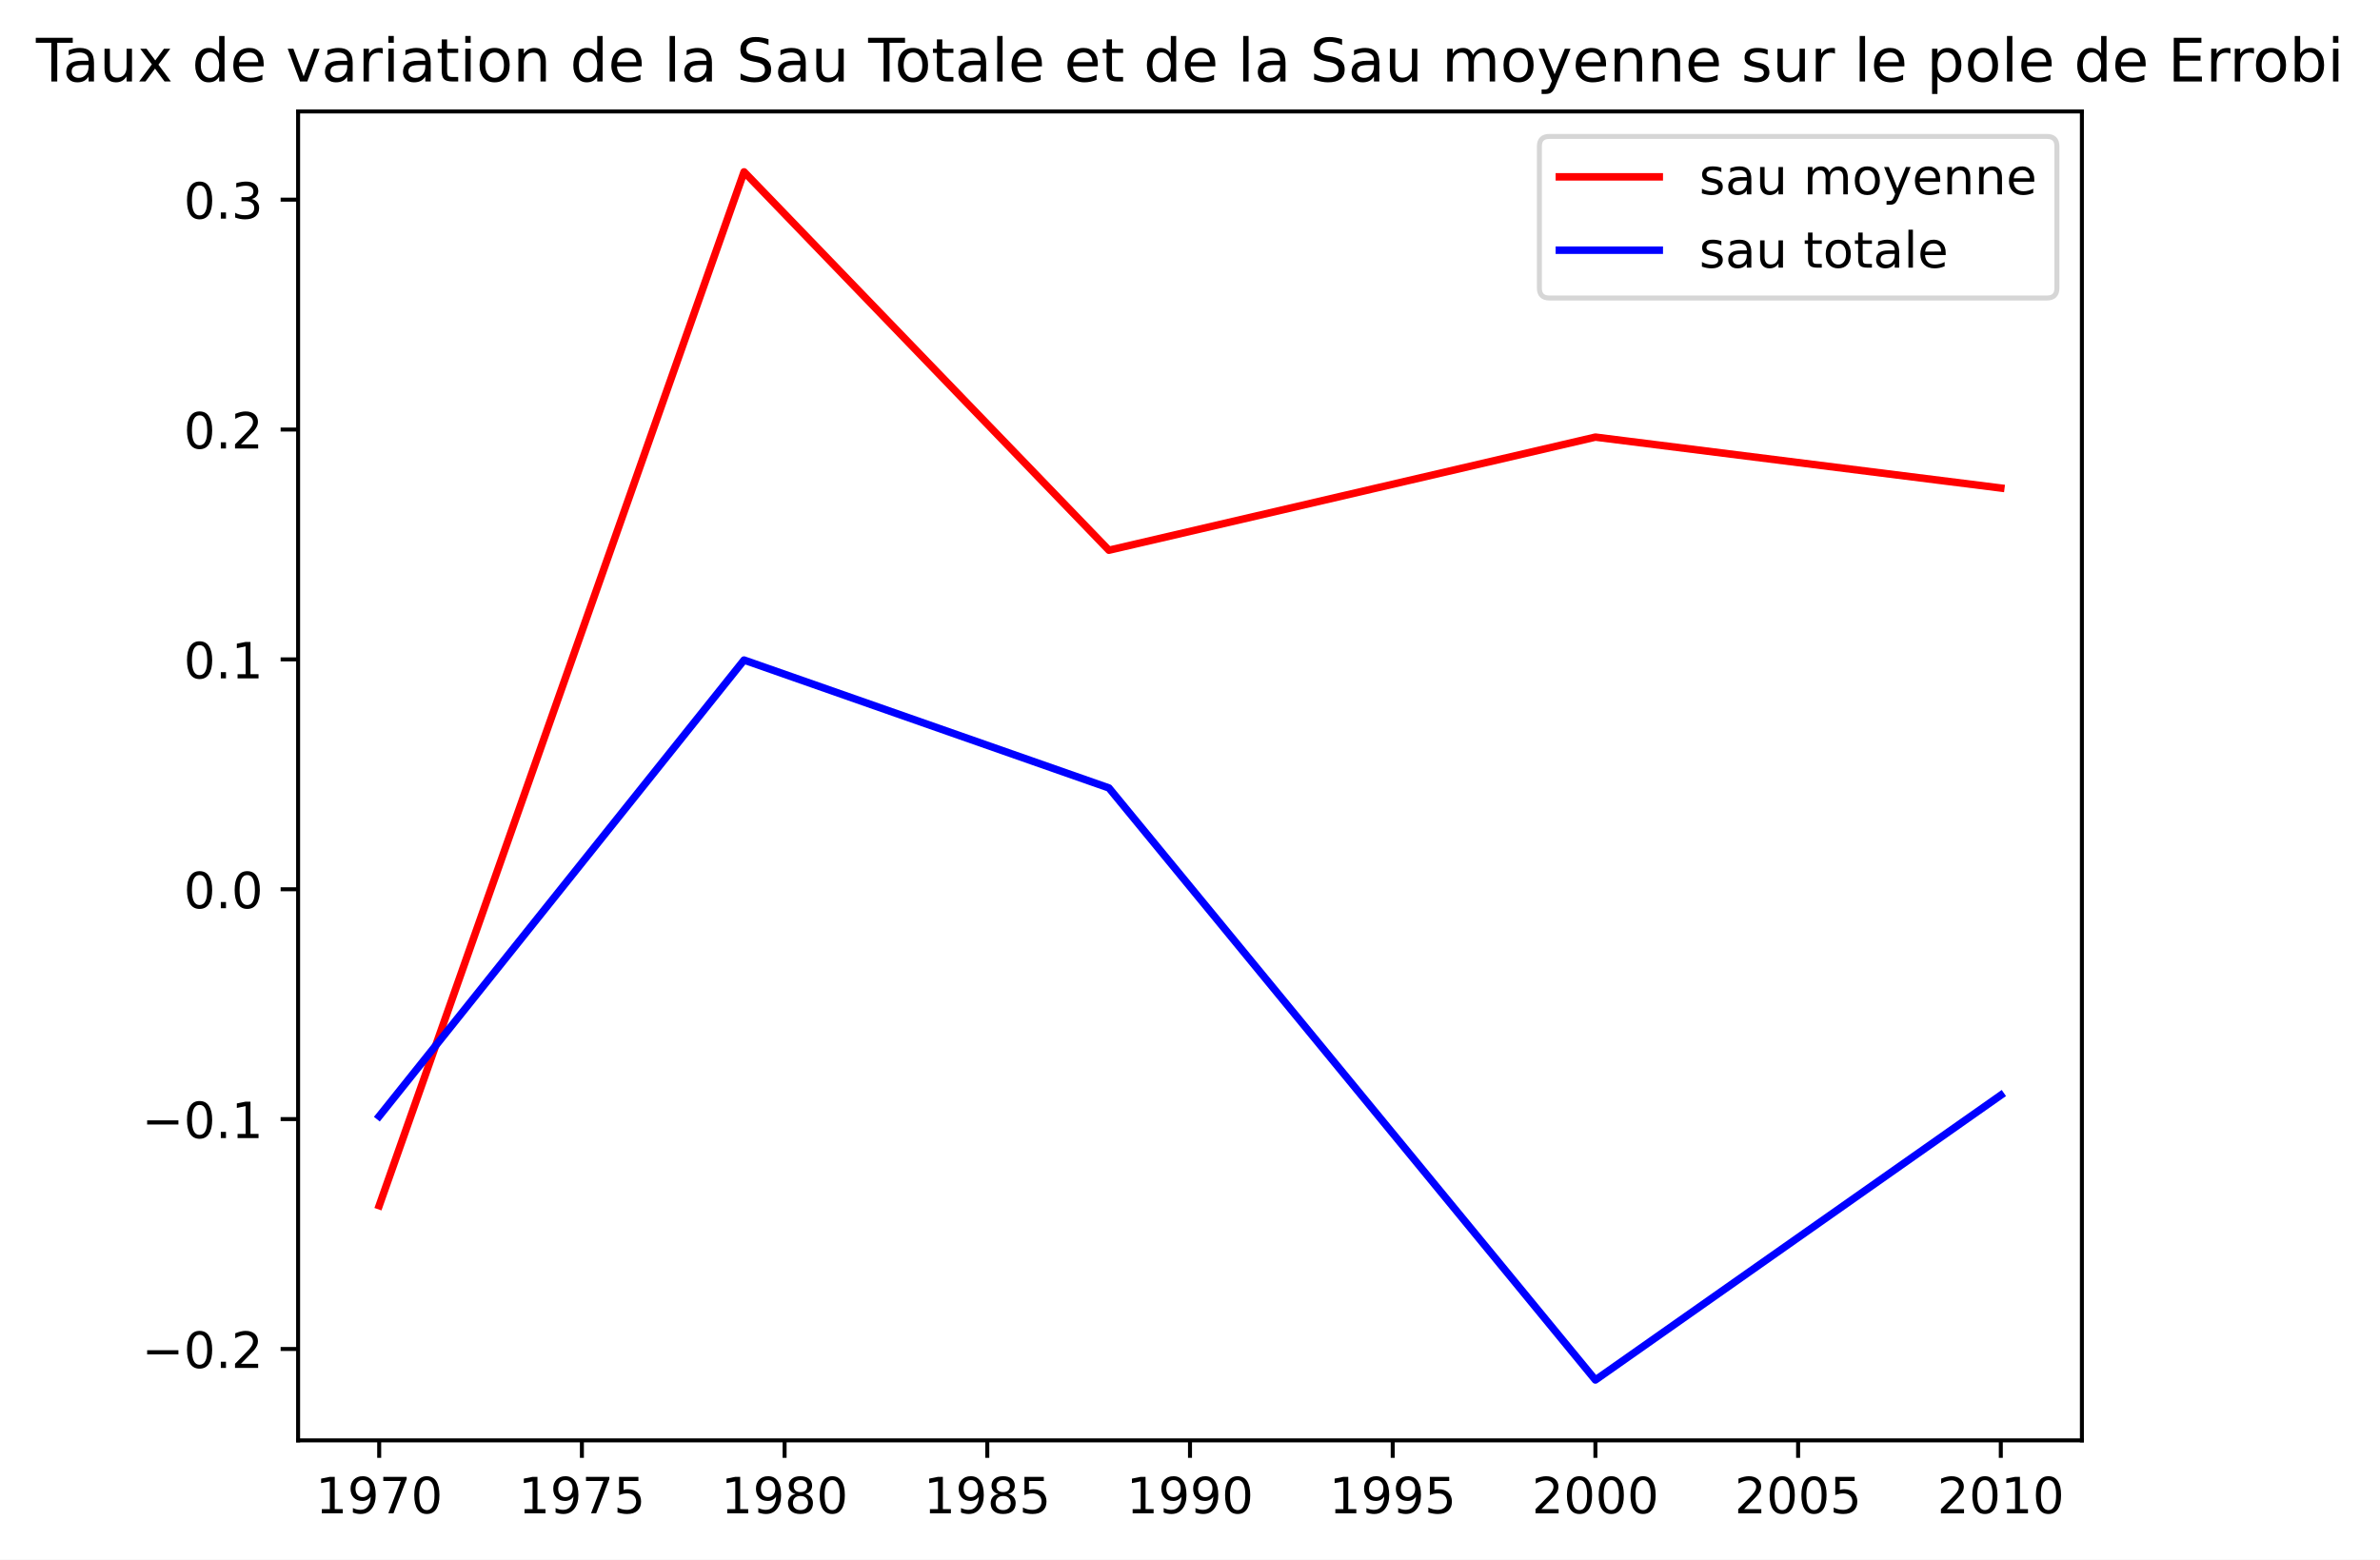
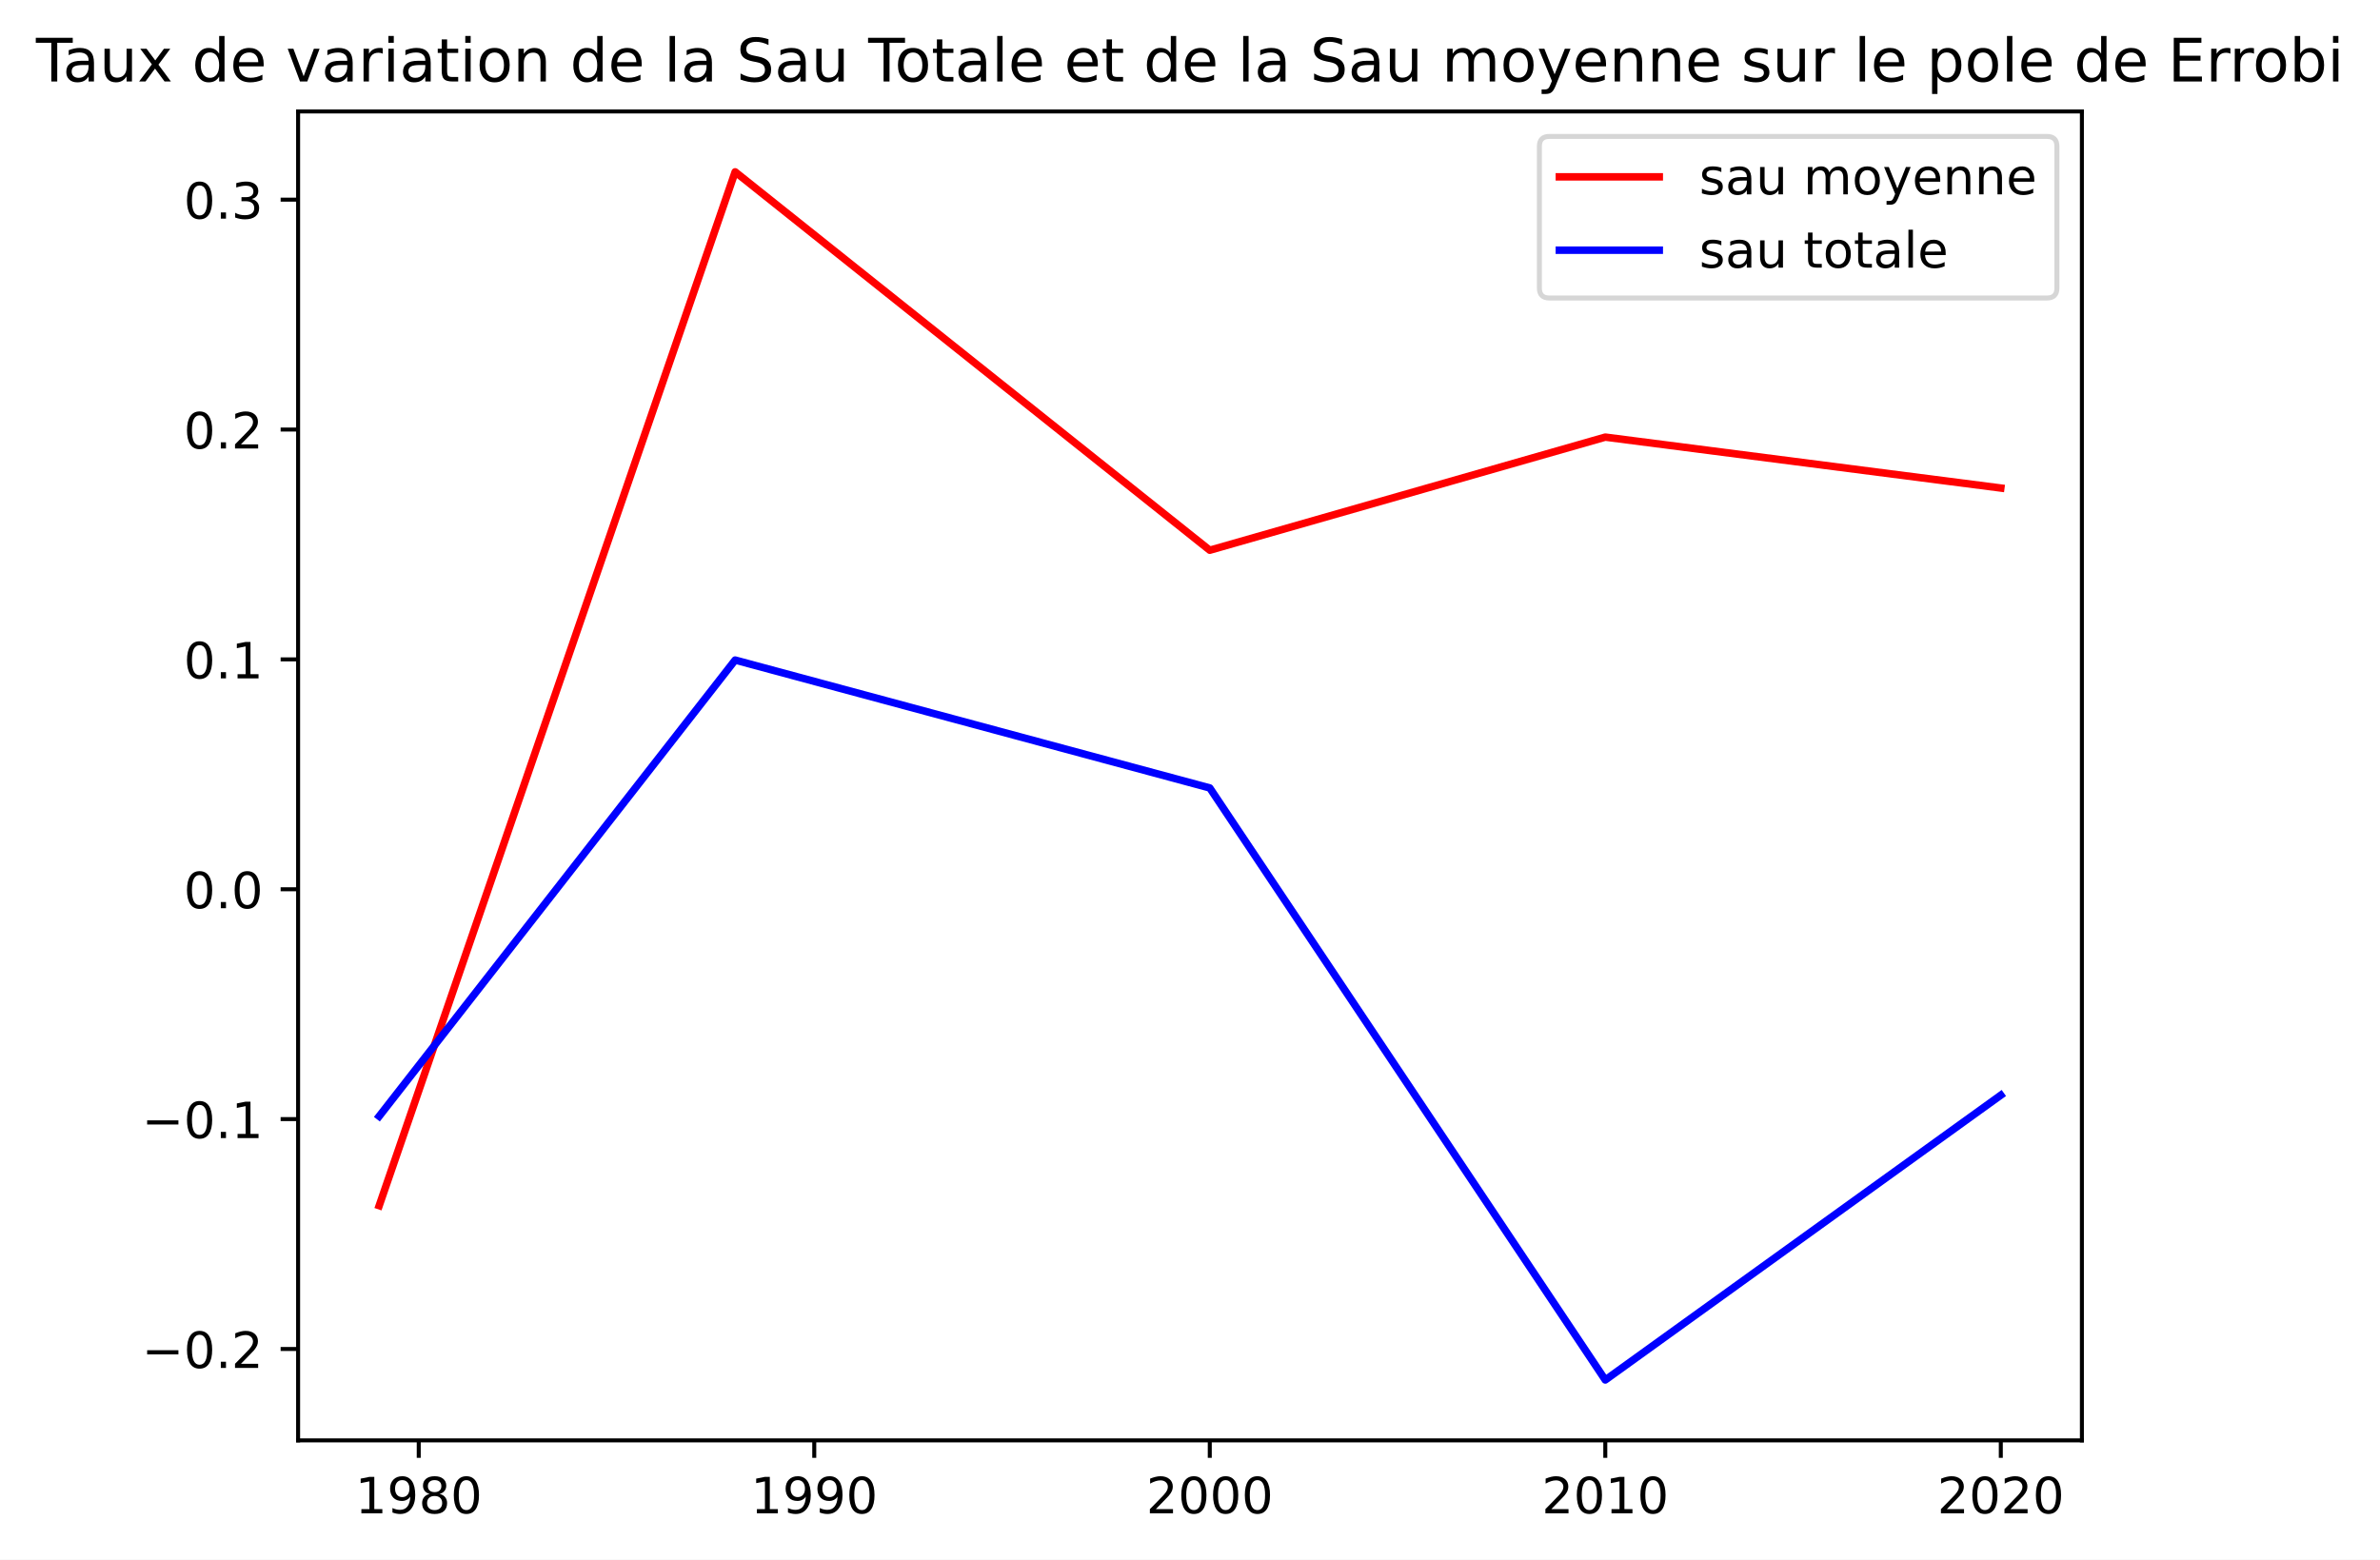
<svg xmlns="http://www.w3.org/2000/svg" xmlns:xlink="http://www.w3.org/1999/xlink" width="476.484pt" height="312.308pt" viewBox="0 0 476.484 312.308" version="1.1">
  <defs>
    <style type="text/css">*{stroke-linejoin: round; stroke-linecap: butt}</style>
  </defs>
  <g id="figure_1">
    <g id="patch_1">
      <path d="M 0 312.308  L 476.484 312.308  L 476.484 0  L 0 0  z " style="fill: #ffffff" />
    </g>
    <g id="axes_1">
      <g id="patch_2">
        <path d="M 59.682 288.43  L 416.802 288.43  L 416.802 22.318  L 59.682 22.318  z " style="fill: #ffffff" />
      </g>
      <g id="matplotlib.axis_1">
        <g id="xtick_1">
          <g id="line2d_1">
            <defs>
-               <path id="md164aa270e" d="M 0 0  L 0 3.5  " style="stroke: #000000; stroke-width: 0.8" />
+               <path id="m57657e1017" d="M 0 0  L 0 3.5  " style="stroke: #000000; stroke-width: 0.8" />
            </defs>
            <g>
-               <use xlink:href="#md164aa270e" x="75.915" y="288.43" style="stroke: #000000; stroke-width: 0.8" />
+               <use xlink:href="#m57657e1017" x="83.833" y="288.43" style="stroke: #000000; stroke-width: 0.8" />
            </g>
          </g>
          <g id="text_1">
-             <g transform="translate(63.18991 303.0286) scale(0.1 -0.1)">
+             <g transform="translate(71.10832 303.0286) scale(0.1 -0.1)">
              <defs>
                <path id="DejaVuSans-31" d="M 794 531  L 1825 531  L 1825 4091  L 703 3866  L 703 4441  L 1819 4666  L 2450 4666  L 2450 531  L 3481 531  L 3481 0  L 794 0  L 794 531  z " transform="scale(0.015625)" />
                <path id="DejaVuSans-39" d="M 703 97  L 703 672  Q 941 559 1184 500  Q 1428 441 1663 441  Q 2288 441 2617 861  Q 2947 1281 2994 2138  Q 2813 1869 2534 1725  Q 2256 1581 1919 1581  Q 1219 1581 811 2004  Q 403 2428 403 3163  Q 403 3881 828 4315  Q 1253 4750 1959 4750  Q 2769 4750 3195 4129  Q 3622 3509 3622 2328  Q 3622 1225 3098 567  Q 2575 -91 1691 -91  Q 1453 -91 1209 -44  Q 966 3 703 97  z M 1959 2075  Q 2384 2075 2632 2365  Q 2881 2656 2881 3163  Q 2881 3666 2632 3958  Q 2384 4250 1959 4250  Q 1534 4250 1286 3958  Q 1038 3666 1038 3163  Q 1038 2656 1286 2365  Q 1534 2075 1959 2075  z " transform="scale(0.015625)" />
-                 <path id="DejaVuSans-37" d="M 525 4666  L 3525 4666  L 3525 4397  L 1831 0  L 1172 0  L 2766 4134  L 525 4134  L 525 4666  z " transform="scale(0.015625)" />
+                 <path id="DejaVuSans-38" d="M 2034 2216  Q 1584 2216 1326 1975  Q 1069 1734 1069 1313  Q 1069 891 1326 650  Q 1584 409 2034 409  Q 2484 409 2743 651  Q 3003 894 3003 1313  Q 3003 1734 2745 1975  Q 2488 2216 2034 2216  z M 1403 2484  Q 997 2584 770 2862  Q 544 3141 544 3541  Q 544 4100 942 4425  Q 1341 4750 2034 4750  Q 2731 4750 3128 4425  Q 3525 4100 3525 3541  Q 3525 3141 3298 2862  Q 3072 2584 2669 2484  Q 3125 2378 3379 2068  Q 3634 1759 3634 1313  Q 3634 634 3220 271  Q 2806 -91 2034 -91  Q 1263 -91 848 271  Q 434 634 434 1313  Q 434 1759 690 2068  Q 947 2378 1403 2484  z M 1172 3481  Q 1172 3119 1398 2916  Q 1625 2713 2034 2713  Q 2441 2713 2670 2916  Q 2900 3119 2900 3481  Q 2900 3844 2670 4047  Q 2441 4250 2034 4250  Q 1625 4250 1398 4047  Q 1172 3844 1172 3481  z " transform="scale(0.015625)" />
                <path id="DejaVuSans-30" d="M 2034 4250  Q 1547 4250 1301 3770  Q 1056 3291 1056 2328  Q 1056 1369 1301 889  Q 1547 409 2034 409  Q 2525 409 2770 889  Q 3016 1369 3016 2328  Q 3016 3291 2770 3770  Q 2525 4250 2034 4250  z M 2034 4750  Q 2819 4750 3233 4129  Q 3647 3509 3647 2328  Q 3647 1150 3233 529  Q 2819 -91 2034 -91  Q 1250 -91 836 529  Q 422 1150 422 2328  Q 422 3509 836 4129  Q 1250 4750 2034 4750  z " transform="scale(0.015625)" />
              </defs>
              <use xlink:href="#DejaVuSans-31" />
              <use xlink:href="#DejaVuSans-39" x="63.623" />
-               <use xlink:href="#DejaVuSans-37" x="127.246" />
+               <use xlink:href="#DejaVuSans-38" x="127.246" />
              <use xlink:href="#DejaVuSans-30" x="190.869" />
            </g>
          </g>
        </g>
        <g id="xtick_2">
          <g id="line2d_2">
            <g>
-               <use xlink:href="#md164aa270e" x="116.497" y="288.43" style="stroke: #000000; stroke-width: 0.8" />
+               <use xlink:href="#m57657e1017" x="163.017" y="288.43" style="stroke: #000000; stroke-width: 0.8" />
            </g>
          </g>
          <g id="text_2">
-             <g transform="translate(103.7717 303.0286) scale(0.1 -0.1)">
-               <defs>
-                 <path id="DejaVuSans-35" d="M 691 4666  L 3169 4666  L 3169 4134  L 1269 4134  L 1269 2991  Q 1406 3038 1543 3061  Q 1681 3084 1819 3084  Q 2600 3084 3056 2656  Q 3513 2228 3513 1497  Q 3513 744 3044 326  Q 2575 -91 1722 -91  Q 1428 -91 1123 -41  Q 819 9 494 109  L 494 744  Q 775 591 1075 516  Q 1375 441 1709 441  Q 2250 441 2565 725  Q 2881 1009 2881 1497  Q 2881 1984 2565 2268  Q 2250 2553 1709 2553  Q 1456 2553 1204 2497  Q 953 2441 691 2322  L 691 4666  z " transform="scale(0.015625)" />
-               </defs>
-               <use xlink:href="#DejaVuSans-31" />
-               <use xlink:href="#DejaVuSans-39" x="63.623" />
-               <use xlink:href="#DejaVuSans-37" x="127.246" />
-               <use xlink:href="#DejaVuSans-35" x="190.869" />
-             </g>
-           </g>
-         </g>
-         <g id="xtick_3">
-           <g id="line2d_3">
-             <g>
-               <use xlink:href="#md164aa270e" x="157.079" y="288.43" style="stroke: #000000; stroke-width: 0.8" />
-             </g>
-           </g>
-           <g id="text_3">
-             <g transform="translate(144.3536 303.0286) scale(0.1 -0.1)">
-               <defs>
-                 <path id="DejaVuSans-38" d="M 2034 2216  Q 1584 2216 1326 1975  Q 1069 1734 1069 1313  Q 1069 891 1326 650  Q 1584 409 2034 409  Q 2484 409 2743 651  Q 3003 894 3003 1313  Q 3003 1734 2745 1975  Q 2488 2216 2034 2216  z M 1403 2484  Q 997 2584 770 2862  Q 544 3141 544 3541  Q 544 4100 942 4425  Q 1341 4750 2034 4750  Q 2731 4750 3128 4425  Q 3525 4100 3525 3541  Q 3525 3141 3298 2862  Q 3072 2584 2669 2484  Q 3125 2378 3379 2068  Q 3634 1759 3634 1313  Q 3634 634 3220 271  Q 2806 -91 2034 -91  Q 1263 -91 848 271  Q 434 634 434 1313  Q 434 1759 690 2068  Q 947 2378 1403 2484  z M 1172 3481  Q 1172 3119 1398 2916  Q 1625 2713 2034 2713  Q 2441 2713 2670 2916  Q 2900 3119 2900 3481  Q 2900 3844 2670 4047  Q 2441 4250 2034 4250  Q 1625 4250 1398 4047  Q 1172 3844 1172 3481  z " transform="scale(0.015625)" />
-               </defs>
-               <use xlink:href="#DejaVuSans-31" />
-               <use xlink:href="#DejaVuSans-39" x="63.623" />
-               <use xlink:href="#DejaVuSans-38" x="127.246" />
-               <use xlink:href="#DejaVuSans-30" x="190.869" />
-             </g>
-           </g>
-         </g>
-         <g id="xtick_4">
-           <g id="line2d_4">
-             <g>
-               <use xlink:href="#md164aa270e" x="197.66" y="288.43" style="stroke: #000000; stroke-width: 0.8" />
-             </g>
-           </g>
-           <g id="text_4">
-             <g transform="translate(184.9354 303.0286) scale(0.1 -0.1)">
-               <use xlink:href="#DejaVuSans-31" />
-               <use xlink:href="#DejaVuSans-39" x="63.623" />
-               <use xlink:href="#DejaVuSans-38" x="127.246" />
-               <use xlink:href="#DejaVuSans-35" x="190.869" />
-             </g>
-           </g>
-         </g>
-         <g id="xtick_5">
-           <g id="line2d_5">
-             <g>
-               <use xlink:href="#md164aa270e" x="238.242" y="288.43" style="stroke: #000000; stroke-width: 0.8" />
-             </g>
-           </g>
-           <g id="text_5">
-             <g transform="translate(225.5172 303.0286) scale(0.1 -0.1)">
+             <g transform="translate(150.2924 303.0286) scale(0.1 -0.1)">
              <use xlink:href="#DejaVuSans-31" />
              <use xlink:href="#DejaVuSans-39" x="63.623" />
              <use xlink:href="#DejaVuSans-39" x="127.246" />
              <use xlink:href="#DejaVuSans-30" x="190.869" />
            </g>
          </g>
        </g>
-         <g id="xtick_6">
-           <g id="line2d_6">
-             <g>
-               <use xlink:href="#md164aa270e" x="278.824" y="288.43" style="stroke: #000000; stroke-width: 0.8" />
-             </g>
-           </g>
-           <g id="text_6">
-             <g transform="translate(266.099 303.0286) scale(0.1 -0.1)">
-               <use xlink:href="#DejaVuSans-31" />
-               <use xlink:href="#DejaVuSans-39" x="63.623" />
-               <use xlink:href="#DejaVuSans-39" x="127.246" />
-               <use xlink:href="#DejaVuSans-35" x="190.869" />
-             </g>
-           </g>
-         </g>
-         <g id="xtick_7">
-           <g id="line2d_7">
-             <g>
-               <use xlink:href="#md164aa270e" x="319.406" y="288.43" style="stroke: #000000; stroke-width: 0.8" />
-             </g>
-           </g>
-           <g id="text_7">
-             <g transform="translate(306.6808 303.0286) scale(0.1 -0.1)">
+         <g id="xtick_3">
+           <g id="line2d_3">
+             <g>
+               <use xlink:href="#m57657e1017" x="242.201" y="288.43" style="stroke: #000000; stroke-width: 0.8" />
+             </g>
+           </g>
+           <g id="text_3">
+             <g transform="translate(229.4764 303.0286) scale(0.1 -0.1)">
              <defs>
                <path id="DejaVuSans-32" d="M 1228 531  L 3431 531  L 3431 0  L 469 0  L 469 531  Q 828 903 1448 1529  Q 2069 2156 2228 2338  Q 2531 2678 2651 2914  Q 2772 3150 2772 3378  Q 2772 3750 2511 3984  Q 2250 4219 1831 4219  Q 1534 4219 1204 4116  Q 875 4013 500 3803  L 500 4441  Q 881 4594 1212 4672  Q 1544 4750 1819 4750  Q 2544 4750 2975 4387  Q 3406 4025 3406 3419  Q 3406 3131 3298 2873  Q 3191 2616 2906 2266  Q 2828 2175 2409 1742  Q 1991 1309 1228 531  z " transform="scale(0.015625)" />
              </defs>
              <use xlink:href="#DejaVuSans-32" />
              <use xlink:href="#DejaVuSans-30" x="63.623" />
              <use xlink:href="#DejaVuSans-30" x="127.246" />
              <use xlink:href="#DejaVuSans-30" x="190.869" />
            </g>
          </g>
        </g>
-         <g id="xtick_8">
-           <g id="line2d_8">
-             <g>
-               <use xlink:href="#md164aa270e" x="359.988" y="288.43" style="stroke: #000000; stroke-width: 0.8" />
-             </g>
-           </g>
-           <g id="text_8">
-             <g transform="translate(347.2626 303.0286) scale(0.1 -0.1)">
+         <g id="xtick_4">
+           <g id="line2d_4">
+             <g>
+               <use xlink:href="#m57657e1017" x="321.385" y="288.43" style="stroke: #000000; stroke-width: 0.8" />
+             </g>
+           </g>
+           <g id="text_4">
+             <g transform="translate(308.6604 303.0286) scale(0.1 -0.1)">
              <use xlink:href="#DejaVuSans-32" />
              <use xlink:href="#DejaVuSans-30" x="63.623" />
-               <use xlink:href="#DejaVuSans-30" x="127.246" />
-               <use xlink:href="#DejaVuSans-35" x="190.869" />
-             </g>
-           </g>
-         </g>
-         <g id="xtick_9">
-           <g id="line2d_9">
-             <g>
-               <use xlink:href="#md164aa270e" x="400.569" y="288.43" style="stroke: #000000; stroke-width: 0.8" />
-             </g>
-           </g>
-           <g id="text_9">
+               <use xlink:href="#DejaVuSans-31" x="127.246" />
+               <use xlink:href="#DejaVuSans-30" x="190.869" />
+             </g>
+           </g>
+         </g>
+         <g id="xtick_5">
+           <g id="line2d_5">
+             <g>
+               <use xlink:href="#m57657e1017" x="400.569" y="288.43" style="stroke: #000000; stroke-width: 0.8" />
+             </g>
+           </g>
+           <g id="text_5">
            <g transform="translate(387.8445 303.0286) scale(0.1 -0.1)">
              <use xlink:href="#DejaVuSans-32" />
              <use xlink:href="#DejaVuSans-30" x="63.623" />
-               <use xlink:href="#DejaVuSans-31" x="127.246" />
+               <use xlink:href="#DejaVuSans-32" x="127.246" />
              <use xlink:href="#DejaVuSans-30" x="190.869" />
            </g>
          </g>
        </g>
      </g>
      <g id="matplotlib.axis_2">
        <g id="ytick_1">
-           <g id="line2d_10">
+           <g id="line2d_6">
            <defs>
-               <path id="m24515516be" d="M 0 0  L -3.5 0  " style="stroke: #000000; stroke-width: 0.8" />
+               <path id="m41e9ca6451" d="M 0 0  L -3.5 0  " style="stroke: #000000; stroke-width: 0.8" />
            </defs>
            <g>
-               <use xlink:href="#m24515516be" x="59.682" y="270.125" style="stroke: #000000; stroke-width: 0.8" />
-             </g>
-           </g>
-           <g id="text_10">
+               <use xlink:href="#m41e9ca6451" x="59.682" y="270.125" style="stroke: #000000; stroke-width: 0.8" />
+             </g>
+           </g>
+           <g id="text_6">
            <g transform="translate(28.39937 273.9239) scale(0.1 -0.1)">
              <defs>
                <path id="DejaVuSans-2212" d="M 678 2272  L 4684 2272  L 4684 1741  L 678 1741  L 678 2272  z " transform="scale(0.015625)" />
                <path id="DejaVuSans-2e" d="M 684 794  L 1344 794  L 1344 0  L 684 0  L 684 794  z " transform="scale(0.015625)" />
              </defs>
              <use xlink:href="#DejaVuSans-2212" />
              <use xlink:href="#DejaVuSans-30" x="83.789" />
              <use xlink:href="#DejaVuSans-2e" x="147.412" />
              <use xlink:href="#DejaVuSans-32" x="179.199" />
            </g>
          </g>
        </g>
        <g id="ytick_2">
-           <g id="line2d_11">
-             <g>
-               <use xlink:href="#m24515516be" x="59.682" y="224.096" style="stroke: #000000; stroke-width: 0.8" />
-             </g>
-           </g>
-           <g id="text_11">
+           <g id="line2d_7">
+             <g>
+               <use xlink:href="#m41e9ca6451" x="59.682" y="224.096" style="stroke: #000000; stroke-width: 0.8" />
+             </g>
+           </g>
+           <g id="text_7">
            <g transform="translate(28.39937 227.8952) scale(0.1 -0.1)">
              <use xlink:href="#DejaVuSans-2212" />
              <use xlink:href="#DejaVuSans-30" x="83.789" />
              <use xlink:href="#DejaVuSans-2e" x="147.412" />
              <use xlink:href="#DejaVuSans-31" x="179.199" />
            </g>
          </g>
        </g>
        <g id="ytick_3">
-           <g id="line2d_12">
-             <g>
-               <use xlink:href="#m24515516be" x="59.682" y="178.067" style="stroke: #000000; stroke-width: 0.8" />
-             </g>
-           </g>
-           <g id="text_12">
+           <g id="line2d_8">
+             <g>
+               <use xlink:href="#m41e9ca6451" x="59.682" y="178.067" style="stroke: #000000; stroke-width: 0.8" />
+             </g>
+           </g>
+           <g id="text_8">
            <g transform="translate(36.77906 181.8666) scale(0.1 -0.1)">
              <use xlink:href="#DejaVuSans-30" />
              <use xlink:href="#DejaVuSans-2e" x="63.623" />
              <use xlink:href="#DejaVuSans-30" x="95.41" />
            </g>
          </g>
        </g>
        <g id="ytick_4">
-           <g id="line2d_13">
-             <g>
-               <use xlink:href="#m24515516be" x="59.682" y="132.039" style="stroke: #000000; stroke-width: 0.8" />
-             </g>
-           </g>
-           <g id="text_13">
+           <g id="line2d_9">
+             <g>
+               <use xlink:href="#m41e9ca6451" x="59.682" y="132.039" style="stroke: #000000; stroke-width: 0.8" />
+             </g>
+           </g>
+           <g id="text_9">
            <g transform="translate(36.77906 135.8379) scale(0.1 -0.1)">
              <use xlink:href="#DejaVuSans-30" />
              <use xlink:href="#DejaVuSans-2e" x="63.623" />
              <use xlink:href="#DejaVuSans-31" x="95.41" />
            </g>
          </g>
        </g>
        <g id="ytick_5">
-           <g id="line2d_14">
-             <g>
-               <use xlink:href="#m24515516be" x="59.682" y="86.01" style="stroke: #000000; stroke-width: 0.8" />
-             </g>
-           </g>
-           <g id="text_14">
+           <g id="line2d_10">
+             <g>
+               <use xlink:href="#m41e9ca6451" x="59.682" y="86.01" style="stroke: #000000; stroke-width: 0.8" />
+             </g>
+           </g>
+           <g id="text_10">
            <g transform="translate(36.77906 89.80929) scale(0.1 -0.1)">
              <use xlink:href="#DejaVuSans-30" />
              <use xlink:href="#DejaVuSans-2e" x="63.623" />
              <use xlink:href="#DejaVuSans-32" x="95.41" />
            </g>
          </g>
        </g>
        <g id="ytick_6">
-           <g id="line2d_15">
-             <g>
-               <use xlink:href="#m24515516be" x="59.682" y="39.981" style="stroke: #000000; stroke-width: 0.8" />
-             </g>
-           </g>
-           <g id="text_15">
+           <g id="line2d_11">
+             <g>
+               <use xlink:href="#m41e9ca6451" x="59.682" y="39.981" style="stroke: #000000; stroke-width: 0.8" />
+             </g>
+           </g>
+           <g id="text_11">
            <g transform="translate(36.77906 43.78063) scale(0.1 -0.1)">
              <defs>
                <path id="DejaVuSans-33" d="M 2597 2516  Q 3050 2419 3304 2112  Q 3559 1806 3559 1356  Q 3559 666 3084 287  Q 2609 -91 1734 -91  Q 1441 -91 1130 -33  Q 819 25 488 141  L 488 750  Q 750 597 1062 519  Q 1375 441 1716 441  Q 2309 441 2620 675  Q 2931 909 2931 1356  Q 2931 1769 2642 2001  Q 2353 2234 1838 2234  L 1294 2234  L 1294 2753  L 1863 2753  Q 2328 2753 2575 2939  Q 2822 3125 2822 3475  Q 2822 3834 2567 4026  Q 2313 4219 1838 4219  Q 1578 4219 1281 4162  Q 984 4106 628 3988  L 628 4550  Q 988 4650 1302 4700  Q 1616 4750 1894 4750  Q 2613 4750 3031 4423  Q 3450 4097 3450 3541  Q 3450 3153 3228 2886  Q 3006 2619 2597 2516  z " transform="scale(0.015625)" />
              </defs>
              <use xlink:href="#DejaVuSans-30" />
              <use xlink:href="#DejaVuSans-2e" x="63.623" />
              <use xlink:href="#DejaVuSans-33" x="95.41" />
            </g>
          </g>
        </g>
      </g>
-       <g id="line2d_16">
-         <path d="M 75.915 241.429  L 148.962 34.414  L 222.009 110.18  L 319.406 87.53  L 400.569 97.727  " clip-path="url(#pcc2d1ceaff)" style="fill: none; stroke: #ff0000; stroke-width: 1.5; stroke-linecap: square" />
-       </g>
-       <g id="line2d_17">
-         <path d="M 75.915 223.523  L 148.962 132.174  L 222.009 157.784  L 319.406 276.334  L 400.569 219.303  " clip-path="url(#pcc2d1ceaff)" style="fill: none; stroke: #0000ff; stroke-width: 1.5; stroke-linecap: square" />
+       <g id="line2d_12">
+         <path d="M 75.915 241.429  L 147.181 34.414  L 242.201 110.18  L 321.385 87.53  L 400.569 97.727  " clip-path="url(#p6ced733844)" style="fill: none; stroke: #ff0000; stroke-width: 1.5; stroke-linecap: square" />
+       </g>
+       <g id="line2d_13">
+         <path d="M 75.915 223.523  L 147.181 132.174  L 242.201 157.784  L 321.385 276.334  L 400.569 219.303  " clip-path="url(#p6ced733844)" style="fill: none; stroke: #0000ff; stroke-width: 1.5; stroke-linecap: square" />
      </g>
      <g id="patch_3">
        <path d="M 59.682 288.43  L 59.682 22.318  " style="fill: none; stroke: #000000; stroke-width: 0.8; stroke-linejoin: miter; stroke-linecap: square" />
      </g>
      <g id="patch_4">
        <path d="M 416.802 288.43  L 416.802 22.318  " style="fill: none; stroke: #000000; stroke-width: 0.8; stroke-linejoin: miter; stroke-linecap: square" />
      </g>
      <g id="patch_5">
        <path d="M 59.682 288.43  L 416.802 288.43  " style="fill: none; stroke: #000000; stroke-width: 0.8; stroke-linejoin: miter; stroke-linecap: square" />
      </g>
      <g id="patch_6">
        <path d="M 59.682 22.318  L 416.802 22.318  " style="fill: none; stroke: #000000; stroke-width: 0.8; stroke-linejoin: miter; stroke-linecap: square" />
      </g>
-       <g id="text_16">
+       <g id="text_12">
        <g transform="translate(7.2 16.31812) scale(0.12 -0.12)">
          <defs>
            <path id="DejaVuSans-54" d="M -19 4666  L 3928 4666  L 3928 4134  L 2272 4134  L 2272 0  L 1638 0  L 1638 4134  L -19 4134  L -19 4666  z " transform="scale(0.015625)" />
            <path id="DejaVuSans-61" d="M 2194 1759  Q 1497 1759 1228 1600  Q 959 1441 959 1056  Q 959 750 1161 570  Q 1363 391 1709 391  Q 2188 391 2477 730  Q 2766 1069 2766 1631  L 2766 1759  L 2194 1759  z M 3341 1997  L 3341 0  L 2766 0  L 2766 531  Q 2569 213 2275 61  Q 1981 -91 1556 -91  Q 1019 -91 701 211  Q 384 513 384 1019  Q 384 1609 779 1909  Q 1175 2209 1959 2209  L 2766 2209  L 2766 2266  Q 2766 2663 2505 2880  Q 2244 3097 1772 3097  Q 1472 3097 1187 3025  Q 903 2953 641 2809  L 641 3341  Q 956 3463 1253 3523  Q 1550 3584 1831 3584  Q 2591 3584 2966 3190  Q 3341 2797 3341 1997  z " transform="scale(0.015625)" />
            <path id="DejaVuSans-75" d="M 544 1381  L 544 3500  L 1119 3500  L 1119 1403  Q 1119 906 1312 657  Q 1506 409 1894 409  Q 2359 409 2629 706  Q 2900 1003 2900 1516  L 2900 3500  L 3475 3500  L 3475 0  L 2900 0  L 2900 538  Q 2691 219 2414 64  Q 2138 -91 1772 -91  Q 1169 -91 856 284  Q 544 659 544 1381  z M 1991 3584  L 1991 3584  z " transform="scale(0.015625)" />
            <path id="DejaVuSans-78" d="M 3513 3500  L 2247 1797  L 3578 0  L 2900 0  L 1881 1375  L 863 0  L 184 0  L 1544 1831  L 300 3500  L 978 3500  L 1906 2253  L 2834 3500  L 3513 3500  z " transform="scale(0.015625)" />
            <path id="DejaVuSans-20" transform="scale(0.015625)" />
            <path id="DejaVuSans-64" d="M 2906 2969  L 2906 4863  L 3481 4863  L 3481 0  L 2906 0  L 2906 525  Q 2725 213 2448 61  Q 2172 -91 1784 -91  Q 1150 -91 751 415  Q 353 922 353 1747  Q 353 2572 751 3078  Q 1150 3584 1784 3584  Q 2172 3584 2448 3432  Q 2725 3281 2906 2969  z M 947 1747  Q 947 1113 1208 752  Q 1469 391 1925 391  Q 2381 391 2643 752  Q 2906 1113 2906 1747  Q 2906 2381 2643 2742  Q 2381 3103 1925 3103  Q 1469 3103 1208 2742  Q 947 2381 947 1747  z " transform="scale(0.015625)" />
            <path id="DejaVuSans-65" d="M 3597 1894  L 3597 1613  L 953 1613  Q 991 1019 1311 708  Q 1631 397 2203 397  Q 2534 397 2845 478  Q 3156 559 3463 722  L 3463 178  Q 3153 47 2828 -22  Q 2503 -91 2169 -91  Q 1331 -91 842 396  Q 353 884 353 1716  Q 353 2575 817 3079  Q 1281 3584 2069 3584  Q 2775 3584 3186 3129  Q 3597 2675 3597 1894  z M 3022 2063  Q 3016 2534 2758 2815  Q 2500 3097 2075 3097  Q 1594 3097 1305 2825  Q 1016 2553 972 2059  L 3022 2063  z " transform="scale(0.015625)" />
            <path id="DejaVuSans-76" d="M 191 3500  L 800 3500  L 1894 563  L 2988 3500  L 3597 3500  L 2284 0  L 1503 0  L 191 3500  z " transform="scale(0.015625)" />
            <path id="DejaVuSans-72" d="M 2631 2963  Q 2534 3019 2420 3045  Q 2306 3072 2169 3072  Q 1681 3072 1420 2755  Q 1159 2438 1159 1844  L 1159 0  L 581 0  L 581 3500  L 1159 3500  L 1159 2956  Q 1341 3275 1631 3429  Q 1922 3584 2338 3584  Q 2397 3584 2469 3576  Q 2541 3569 2628 3553  L 2631 2963  z " transform="scale(0.015625)" />
            <path id="DejaVuSans-69" d="M 603 3500  L 1178 3500  L 1178 0  L 603 0  L 603 3500  z M 603 4863  L 1178 4863  L 1178 4134  L 603 4134  L 603 4863  z " transform="scale(0.015625)" />
            <path id="DejaVuSans-74" d="M 1172 4494  L 1172 3500  L 2356 3500  L 2356 3053  L 1172 3053  L 1172 1153  Q 1172 725 1289 603  Q 1406 481 1766 481  L 2356 481  L 2356 0  L 1766 0  Q 1100 0 847 248  Q 594 497 594 1153  L 594 3053  L 172 3053  L 172 3500  L 594 3500  L 594 4494  L 1172 4494  z " transform="scale(0.015625)" />
            <path id="DejaVuSans-6f" d="M 1959 3097  Q 1497 3097 1228 2736  Q 959 2375 959 1747  Q 959 1119 1226 758  Q 1494 397 1959 397  Q 2419 397 2687 759  Q 2956 1122 2956 1747  Q 2956 2369 2687 2733  Q 2419 3097 1959 3097  z M 1959 3584  Q 2709 3584 3137 3096  Q 3566 2609 3566 1747  Q 3566 888 3137 398  Q 2709 -91 1959 -91  Q 1206 -91 779 398  Q 353 888 353 1747  Q 353 2609 779 3096  Q 1206 3584 1959 3584  z " transform="scale(0.015625)" />
            <path id="DejaVuSans-6e" d="M 3513 2113  L 3513 0  L 2938 0  L 2938 2094  Q 2938 2591 2744 2837  Q 2550 3084 2163 3084  Q 1697 3084 1428 2787  Q 1159 2491 1159 1978  L 1159 0  L 581 0  L 581 3500  L 1159 3500  L 1159 2956  Q 1366 3272 1645 3428  Q 1925 3584 2291 3584  Q 2894 3584 3203 3211  Q 3513 2838 3513 2113  z " transform="scale(0.015625)" />
            <path id="DejaVuSans-6c" d="M 603 4863  L 1178 4863  L 1178 0  L 603 0  L 603 4863  z " transform="scale(0.015625)" />
            <path id="DejaVuSans-53" d="M 3425 4513  L 3425 3897  Q 3066 4069 2747 4153  Q 2428 4238 2131 4238  Q 1616 4238 1336 4038  Q 1056 3838 1056 3469  Q 1056 3159 1242 3001  Q 1428 2844 1947 2747  L 2328 2669  Q 3034 2534 3370 2195  Q 3706 1856 3706 1288  Q 3706 609 3251 259  Q 2797 -91 1919 -91  Q 1588 -91 1214 -16  Q 841 59 441 206  L 441 856  Q 825 641 1194 531  Q 1563 422 1919 422  Q 2459 422 2753 634  Q 3047 847 3047 1241  Q 3047 1584 2836 1778  Q 2625 1972 2144 2069  L 1759 2144  Q 1053 2284 737 2584  Q 422 2884 422 3419  Q 422 4038 858 4394  Q 1294 4750 2059 4750  Q 2388 4750 2728 4690  Q 3069 4631 3425 4513  z " transform="scale(0.015625)" />
            <path id="DejaVuSans-6d" d="M 3328 2828  Q 3544 3216 3844 3400  Q 4144 3584 4550 3584  Q 5097 3584 5394 3201  Q 5691 2819 5691 2113  L 5691 0  L 5113 0  L 5113 2094  Q 5113 2597 4934 2840  Q 4756 3084 4391 3084  Q 3944 3084 3684 2787  Q 3425 2491 3425 1978  L 3425 0  L 2847 0  L 2847 2094  Q 2847 2600 2669 2842  Q 2491 3084 2119 3084  Q 1678 3084 1418 2786  Q 1159 2488 1159 1978  L 1159 0  L 581 0  L 581 3500  L 1159 3500  L 1159 2956  Q 1356 3278 1631 3431  Q 1906 3584 2284 3584  Q 2666 3584 2933 3390  Q 3200 3197 3328 2828  z " transform="scale(0.015625)" />
            <path id="DejaVuSans-79" d="M 2059 -325  Q 1816 -950 1584 -1140  Q 1353 -1331 966 -1331  L 506 -1331  L 506 -850  L 844 -850  Q 1081 -850 1212 -737  Q 1344 -625 1503 -206  L 1606 56  L 191 3500  L 800 3500  L 1894 763  L 2988 3500  L 3597 3500  L 2059 -325  z " transform="scale(0.015625)" />
            <path id="DejaVuSans-73" d="M 2834 3397  L 2834 2853  Q 2591 2978 2328 3040  Q 2066 3103 1784 3103  Q 1356 3103 1142 2972  Q 928 2841 928 2578  Q 928 2378 1081 2264  Q 1234 2150 1697 2047  L 1894 2003  Q 2506 1872 2764 1633  Q 3022 1394 3022 966  Q 3022 478 2636 193  Q 2250 -91 1575 -91  Q 1294 -91 989 -36  Q 684 19 347 128  L 347 722  Q 666 556 975 473  Q 1284 391 1588 391  Q 1994 391 2212 530  Q 2431 669 2431 922  Q 2431 1156 2273 1281  Q 2116 1406 1581 1522  L 1381 1569  Q 847 1681 609 1914  Q 372 2147 372 2553  Q 372 3047 722 3315  Q 1072 3584 1716 3584  Q 2034 3584 2315 3537  Q 2597 3491 2834 3397  z " transform="scale(0.015625)" />
            <path id="DejaVuSans-70" d="M 1159 525  L 1159 -1331  L 581 -1331  L 581 3500  L 1159 3500  L 1159 2969  Q 1341 3281 1617 3432  Q 1894 3584 2278 3584  Q 2916 3584 3314 3078  Q 3713 2572 3713 1747  Q 3713 922 3314 415  Q 2916 -91 2278 -91  Q 1894 -91 1617 61  Q 1341 213 1159 525  z M 3116 1747  Q 3116 2381 2855 2742  Q 2594 3103 2138 3103  Q 1681 3103 1420 2742  Q 1159 2381 1159 1747  Q 1159 1113 1420 752  Q 1681 391 2138 391  Q 2594 391 2855 752  Q 3116 1113 3116 1747  z " transform="scale(0.015625)" />
            <path id="DejaVuSans-45" d="M 628 4666  L 3578 4666  L 3578 4134  L 1259 4134  L 1259 2753  L 3481 2753  L 3481 2222  L 1259 2222  L 1259 531  L 3634 531  L 3634 0  L 628 0  L 628 4666  z " transform="scale(0.015625)" />
            <path id="DejaVuSans-62" d="M 3116 1747  Q 3116 2381 2855 2742  Q 2594 3103 2138 3103  Q 1681 3103 1420 2742  Q 1159 2381 1159 1747  Q 1159 1113 1420 752  Q 1681 391 2138 391  Q 2594 391 2855 752  Q 3116 1113 3116 1747  z M 1159 2969  Q 1341 3281 1617 3432  Q 1894 3584 2278 3584  Q 2916 3584 3314 3078  Q 3713 2572 3713 1747  Q 3713 922 3314 415  Q 2916 -91 2278 -91  Q 1894 -91 1617 61  Q 1341 213 1159 525  L 1159 0  L 581 0  L 581 4863  L 1159 4863  L 1159 2969  z " transform="scale(0.015625)" />
          </defs>
          <use xlink:href="#DejaVuSans-54" />
          <use xlink:href="#DejaVuSans-61" x="44.584" />
          <use xlink:href="#DejaVuSans-75" x="105.863" />
          <use xlink:href="#DejaVuSans-78" x="169.242" />
          <use xlink:href="#DejaVuSans-20" x="228.422" />
          <use xlink:href="#DejaVuSans-64" x="260.209" />
          <use xlink:href="#DejaVuSans-65" x="323.686" />
          <use xlink:href="#DejaVuSans-20" x="385.209" />
          <use xlink:href="#DejaVuSans-76" x="416.996" />
          <use xlink:href="#DejaVuSans-61" x="476.176" />
          <use xlink:href="#DejaVuSans-72" x="537.455" />
          <use xlink:href="#DejaVuSans-69" x="578.568" />
          <use xlink:href="#DejaVuSans-61" x="606.352" />
          <use xlink:href="#DejaVuSans-74" x="667.631" />
          <use xlink:href="#DejaVuSans-69" x="706.84" />
          <use xlink:href="#DejaVuSans-6f" x="734.623" />
          <use xlink:href="#DejaVuSans-6e" x="795.805" />
          <use xlink:href="#DejaVuSans-20" x="859.184" />
          <use xlink:href="#DejaVuSans-64" x="890.971" />
          <use xlink:href="#DejaVuSans-65" x="954.447" />
          <use xlink:href="#DejaVuSans-20" x="1015.971" />
          <use xlink:href="#DejaVuSans-6c" x="1047.758" />
          <use xlink:href="#DejaVuSans-61" x="1075.541" />
          <use xlink:href="#DejaVuSans-20" x="1136.82" />
          <use xlink:href="#DejaVuSans-53" x="1168.607" />
          <use xlink:href="#DejaVuSans-61" x="1232.084" />
          <use xlink:href="#DejaVuSans-75" x="1293.363" />
          <use xlink:href="#DejaVuSans-20" x="1356.742" />
          <use xlink:href="#DejaVuSans-54" x="1388.529" />
          <use xlink:href="#DejaVuSans-6f" x="1432.613" />
          <use xlink:href="#DejaVuSans-74" x="1493.795" />
          <use xlink:href="#DejaVuSans-61" x="1533.004" />
          <use xlink:href="#DejaVuSans-6c" x="1594.283" />
          <use xlink:href="#DejaVuSans-65" x="1622.066" />
          <use xlink:href="#DejaVuSans-20" x="1683.59" />
          <use xlink:href="#DejaVuSans-65" x="1715.377" />
          <use xlink:href="#DejaVuSans-74" x="1776.9" />
          <use xlink:href="#DejaVuSans-20" x="1816.109" />
          <use xlink:href="#DejaVuSans-64" x="1847.896" />
          <use xlink:href="#DejaVuSans-65" x="1911.373" />
          <use xlink:href="#DejaVuSans-20" x="1972.896" />
          <use xlink:href="#DejaVuSans-6c" x="2004.684" />
          <use xlink:href="#DejaVuSans-61" x="2032.467" />
          <use xlink:href="#DejaVuSans-20" x="2093.746" />
          <use xlink:href="#DejaVuSans-53" x="2125.533" />
          <use xlink:href="#DejaVuSans-61" x="2189.01" />
          <use xlink:href="#DejaVuSans-75" x="2250.289" />
          <use xlink:href="#DejaVuSans-20" x="2313.668" />
          <use xlink:href="#DejaVuSans-6d" x="2345.455" />
          <use xlink:href="#DejaVuSans-6f" x="2442.867" />
          <use xlink:href="#DejaVuSans-79" x="2504.049" />
          <use xlink:href="#DejaVuSans-65" x="2563.229" />
          <use xlink:href="#DejaVuSans-6e" x="2624.752" />
          <use xlink:href="#DejaVuSans-6e" x="2688.131" />
          <use xlink:href="#DejaVuSans-65" x="2751.51" />
          <use xlink:href="#DejaVuSans-20" x="2813.033" />
          <use xlink:href="#DejaVuSans-73" x="2844.82" />
          <use xlink:href="#DejaVuSans-75" x="2896.92" />
          <use xlink:href="#DejaVuSans-72" x="2960.299" />
          <use xlink:href="#DejaVuSans-20" x="3001.412" />
          <use xlink:href="#DejaVuSans-6c" x="3033.199" />
          <use xlink:href="#DejaVuSans-65" x="3060.982" />
          <use xlink:href="#DejaVuSans-20" x="3122.506" />
          <use xlink:href="#DejaVuSans-70" x="3154.293" />
          <use xlink:href="#DejaVuSans-6f" x="3217.77" />
          <use xlink:href="#DejaVuSans-6c" x="3278.951" />
          <use xlink:href="#DejaVuSans-65" x="3306.734" />
          <use xlink:href="#DejaVuSans-20" x="3368.258" />
          <use xlink:href="#DejaVuSans-64" x="3400.045" />
          <use xlink:href="#DejaVuSans-65" x="3463.521" />
          <use xlink:href="#DejaVuSans-20" x="3525.045" />
          <use xlink:href="#DejaVuSans-45" x="3556.832" />
          <use xlink:href="#DejaVuSans-72" x="3620.016" />
          <use xlink:href="#DejaVuSans-72" x="3659.379" />
          <use xlink:href="#DejaVuSans-6f" x="3698.242" />
          <use xlink:href="#DejaVuSans-62" x="3759.424" />
          <use xlink:href="#DejaVuSans-69" x="3822.9" />
        </g>
      </g>
      <g id="legend_1">
        <g id="patch_7">
          <path d="M 310.19 59.674  L 409.802 59.674  Q 411.802 59.674 411.802 57.674  L 411.802 29.318  Q 411.802 27.318 409.802 27.318  L 310.19 27.318  Q 308.19 27.318 308.19 29.318  L 308.19 57.674  Q 308.19 59.674 310.19 59.674  z " style="fill: #ffffff; opacity: 0.8; stroke: #cccccc; stroke-linejoin: miter" />
        </g>
-         <g id="line2d_18">
+         <g id="line2d_14">
          <path d="M 312.19 35.417  L 322.19 35.417  L 332.19 35.417  " style="fill: none; stroke: #ff0000; stroke-width: 1.5; stroke-linecap: square" />
        </g>
-         <g id="text_17">
+         <g id="text_13">
          <g transform="translate(340.1897 38.91656) scale(0.1 -0.1)">
            <use xlink:href="#DejaVuSans-73" />
            <use xlink:href="#DejaVuSans-61" x="52.1" />
            <use xlink:href="#DejaVuSans-75" x="113.379" />
            <use xlink:href="#DejaVuSans-20" x="176.758" />
            <use xlink:href="#DejaVuSans-6d" x="208.545" />
            <use xlink:href="#DejaVuSans-6f" x="305.957" />
            <use xlink:href="#DejaVuSans-79" x="367.139" />
            <use xlink:href="#DejaVuSans-65" x="426.318" />
            <use xlink:href="#DejaVuSans-6e" x="487.842" />
            <use xlink:href="#DejaVuSans-6e" x="551.221" />
            <use xlink:href="#DejaVuSans-65" x="614.6" />
          </g>
        </g>
-         <g id="line2d_19">
+         <g id="line2d_15">
          <path d="M 312.19 50.095  L 322.19 50.095  L 332.19 50.095  " style="fill: none; stroke: #0000ff; stroke-width: 1.5; stroke-linecap: square" />
        </g>
-         <g id="text_18">
+         <g id="text_14">
          <g transform="translate(340.1897 53.59469) scale(0.1 -0.1)">
            <use xlink:href="#DejaVuSans-73" />
            <use xlink:href="#DejaVuSans-61" x="52.1" />
            <use xlink:href="#DejaVuSans-75" x="113.379" />
            <use xlink:href="#DejaVuSans-20" x="176.758" />
            <use xlink:href="#DejaVuSans-74" x="208.545" />
            <use xlink:href="#DejaVuSans-6f" x="247.754" />
            <use xlink:href="#DejaVuSans-74" x="308.936" />
            <use xlink:href="#DejaVuSans-61" x="348.145" />
            <use xlink:href="#DejaVuSans-6c" x="409.424" />
            <use xlink:href="#DejaVuSans-65" x="437.207" />
          </g>
        </g>
      </g>
    </g>
  </g>
  <defs>
-     <clipPath id="pcc2d1ceaff">
+     <clipPath id="p6ced733844">
      <rect x="59.682" y="22.318" width="357.12" height="266.112" />
    </clipPath>
  </defs>
</svg>
